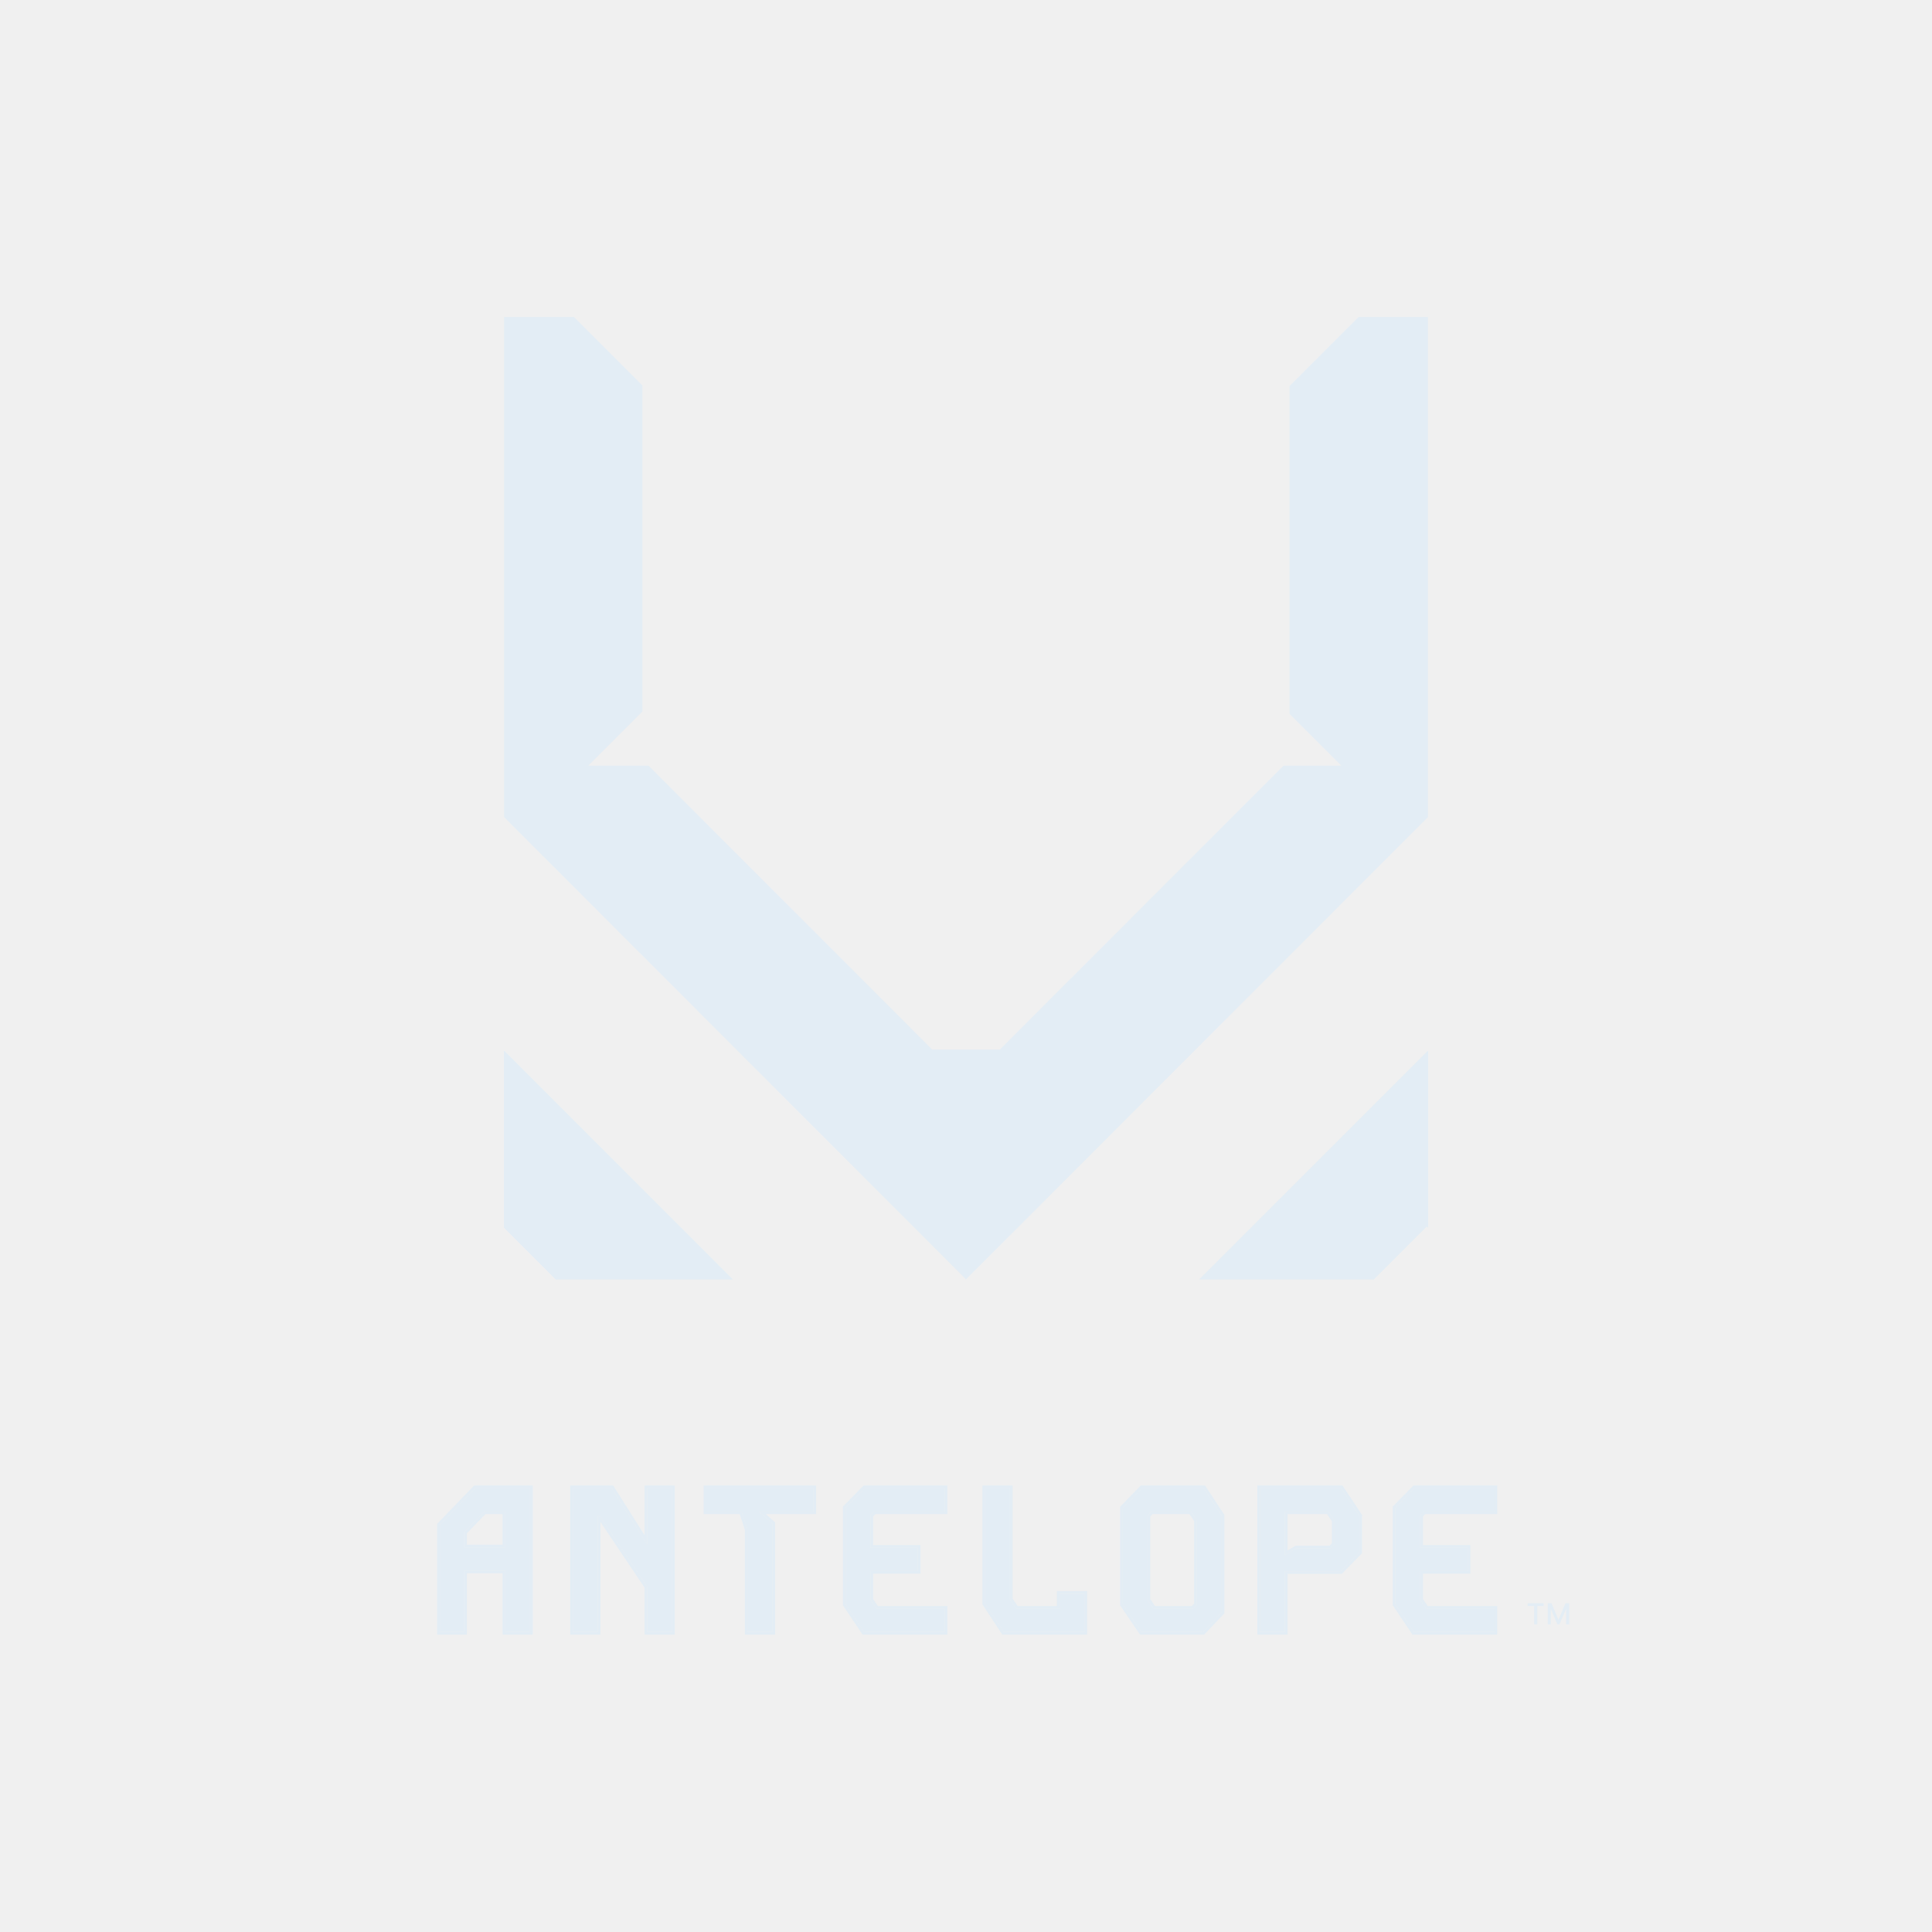
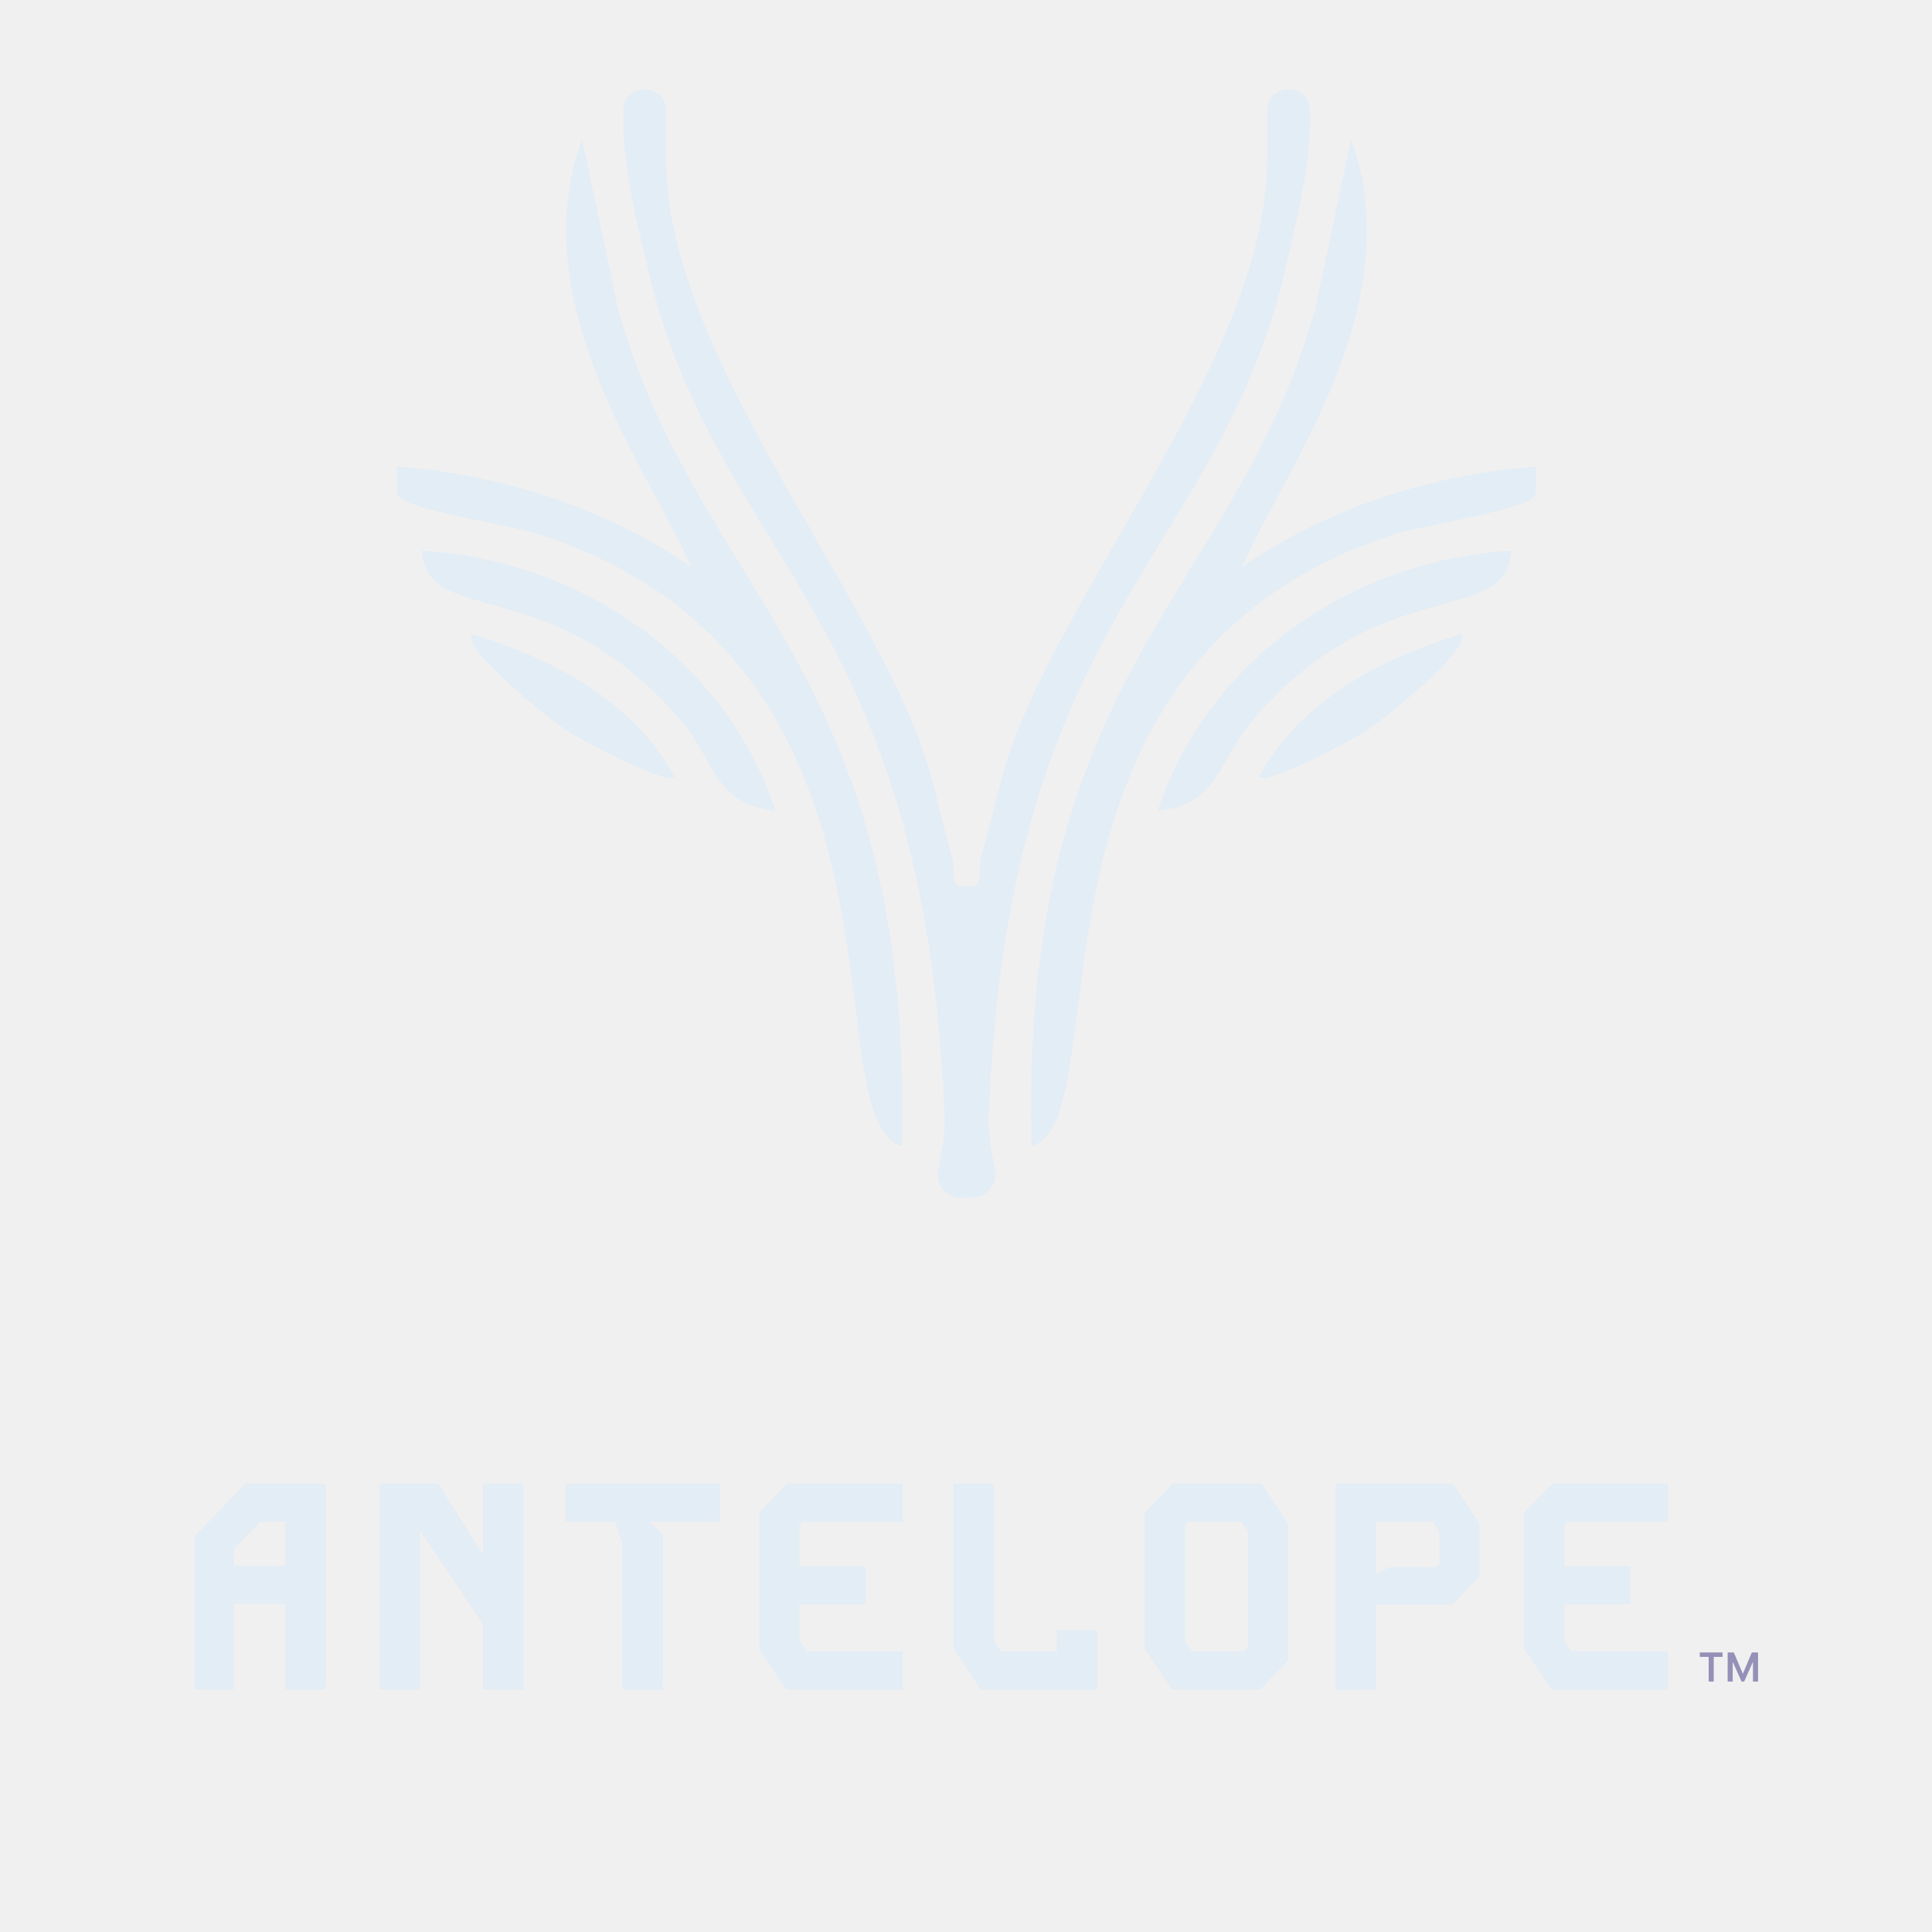
- <svg xmlns="http://www.w3.org/2000/svg" width="128" height="128" viewBox="0 0 128 128" fill="none">
-   <mask id="path-1-inside-1_373_155" fill="white">
-     <path fill-rule="evenodd" clip-rule="evenodd" d="M94.604 69.616L79.461 84.759H91.017L94.524 81.252L94.604 81.332L94.604 69.616Z" />
-   </mask>
-   <path fill-rule="evenodd" clip-rule="evenodd" d="M94.604 69.616L79.461 84.759H91.017L94.524 81.252L94.604 81.332L94.604 69.616Z" fill="#E3EDF5" />
-   <path d="M79.461 84.759L79.348 84.646L79.076 84.918H79.461V84.759ZM94.604 69.616L94.763 69.616V69.231L94.491 69.504L94.604 69.616ZM91.017 84.759V84.918H91.083L91.13 84.872L91.017 84.759ZM94.524 81.252L94.637 81.14L94.524 81.027L94.411 81.14L94.524 81.252ZM94.604 81.332L94.491 81.445L94.763 81.717V81.332H94.604ZM79.574 84.872L94.716 69.729L94.491 69.504L79.348 84.646L79.574 84.872ZM91.017 84.6H79.461V84.918H91.017V84.6ZM94.411 81.14L90.905 84.646L91.13 84.872L94.637 81.365L94.411 81.14ZM94.716 81.219L94.637 81.14L94.411 81.365L94.491 81.445L94.716 81.219ZM94.444 69.616L94.444 81.332H94.763L94.763 69.616L94.444 69.616Z" fill="#E3EDF5" mask="url(#path-1-inside-1_373_155)" />
-   <mask id="path-3-inside-2_373_155" fill="white">
-     <path fill-rule="evenodd" clip-rule="evenodd" d="M48.539 84.759L33.397 69.616V81.334L36.822 84.759H48.539Z" />
-   </mask>
-   <path fill-rule="evenodd" clip-rule="evenodd" d="M48.539 84.759L33.397 69.616V81.334L36.822 84.759H48.539Z" fill="#E3EDF5" />
-   <path d="M33.397 69.616L33.509 69.504L33.237 69.231V69.616H33.397ZM48.539 84.759V84.918H48.924L48.652 84.646L48.539 84.759ZM33.397 81.334H33.237V81.4L33.284 81.446L33.397 81.334ZM36.822 84.759L36.709 84.872L36.756 84.918H36.822V84.759ZM33.284 69.729L48.426 84.872L48.652 84.646L33.509 69.504L33.284 69.729ZM33.556 81.334V69.616H33.237V81.334H33.556ZM36.935 84.646L33.509 81.221L33.284 81.446L36.709 84.872L36.935 84.646ZM48.539 84.6H36.822V84.918H48.539V84.6Z" fill="#E3EDF5" mask="url(#path-3-inside-2_373_155)" />
-   <path d="M63.84 73.123L67.427 69.537H60.254L63.84 73.123Z" fill="#E3EDF5" />
-   <path fill-rule="evenodd" clip-rule="evenodd" d="M38.019 21H33.397V54.135L64.001 84.759L94.605 54.135V21H90.011L85.435 25.576V47.297L88.866 50.728H85.038L64.001 71.778L42.964 50.728H38.974L42.561 47.141L42.566 47.147V25.547L38.019 21Z" fill="#E3EDF5" />
-   <path d="M103.187 107.619L102.577 106.216H102.79L103.252 107.316L103.715 106.216H103.926L103.316 107.619H103.187ZM102.54 107.619V106.216H102.744V107.619H102.54ZM103.761 107.619V106.216H103.965V107.619H103.761ZM101.641 107.619V106.317H101.845V107.619H101.641ZM101.214 106.399V106.216H102.272V106.399H101.214Z" fill="#E3EDF5" />
-   <mask id="path-7-outside-3_373_155" maskUnits="userSpaceOnUse" x="28" y="98.121" width="72" height="11" fill="black">
-     <rect fill="white" x="28" y="98.121" width="72" height="11" />
-     <path d="M31.488 98.6H35.12V108.121H33.474V104.054H30.754V108.121H29.136V101.035L31.488 98.6ZM30.754 101.511V102.517H33.474V100.137H32.087L30.754 101.511ZM42.88 98.6H44.526V108.121H42.88V105.128L39.712 100.409H39.603V108.121H37.957V98.6H40.528L42.88 102.327V98.6ZM46.792 98.6H53.892V100.137H50.274L51.172 100.939V108.121H49.526V101.32L49.132 100.137H46.792V98.6ZM57.287 98.6H62.591V100.137H57.912L57.667 100.409V102.544H60.809V104.081H57.667V105.985L58.062 106.584H62.591V108.121H57.246L56.022 106.298V99.892L57.287 98.6ZM65.265 98.6H66.91V105.972L67.332 106.584H70.202V105.591H71.848V108.121H66.502L65.265 106.244V98.6ZM75.65 98.6H79.744L80.941 100.423V106.815L79.704 108.121H75.623L74.386 106.298V99.906L75.65 98.6ZM76.031 105.999L76.426 106.584H79.037L79.295 106.312V100.722L78.901 100.137H76.276L76.031 100.409V105.999ZM83.479 98.6H88.851L90.062 100.423V102.83L88.824 104.095H85.125V108.121H83.479V98.6ZM85.125 100.137V103.034L85.886 102.585H88.158L88.416 102.327V100.735L88.022 100.137H85.125ZM93.715 98.6H99.019V100.137H94.341L94.096 100.409V102.544H97.238V104.081H94.096V105.985L94.49 106.584H99.019V108.121H93.674L92.45 106.298V99.892L93.715 98.6Z" />
-   </mask>
-   <path d="M31.488 98.6H35.12V108.121H33.474V104.054H30.754V108.121H29.136V101.035L31.488 98.6ZM30.754 101.511V102.517H33.474V100.137H32.087L30.754 101.511ZM42.88 98.6H44.526V108.121H42.88V105.128L39.712 100.409H39.603V108.121H37.957V98.6H40.528L42.88 102.327V98.6ZM46.792 98.6H53.892V100.137H50.274L51.172 100.939V108.121H49.526V101.32L49.132 100.137H46.792V98.6ZM57.287 98.6H62.591V100.137H57.912L57.667 100.409V102.544H60.809V104.081H57.667V105.985L58.062 106.584H62.591V108.121H57.246L56.022 106.298V99.892L57.287 98.6ZM65.265 98.6H66.91V105.972L67.332 106.584H70.202V105.591H71.848V108.121H66.502L65.265 106.244V98.6ZM75.65 98.6H79.744L80.941 100.423V106.815L79.704 108.121H75.623L74.386 106.298V99.906L75.65 98.6ZM76.031 105.999L76.426 106.584H79.037L79.295 106.312V100.722L78.901 100.137H76.276L76.031 100.409V105.999ZM83.479 98.6H88.851L90.062 100.423V102.83L88.824 104.095H85.125V108.121H83.479V98.6ZM85.125 100.137V103.034L85.886 102.585H88.158L88.416 102.327V100.735L88.022 100.137H85.125ZM93.715 98.6H99.019V100.137H94.341L94.096 100.409V102.544H97.238V104.081H94.096V105.985L94.49 106.584H99.019V108.121H93.674L92.45 106.298V99.892L93.715 98.6Z" fill="#E3EDF5" />
-   <path d="M31.488 98.6V98.421H31.413L31.36 98.476L31.488 98.6ZM35.12 98.6H35.299V98.421H35.12V98.6ZM35.12 108.121V108.3H35.299V108.121H35.12ZM33.474 108.121H33.295V108.3H33.474V108.121ZM33.474 104.054H33.653V103.875H33.474V104.054ZM30.754 104.054V103.875H30.575V104.054H30.754ZM30.754 108.121V108.3H30.933V108.121H30.754ZM29.136 108.121H28.957V108.3H29.136V108.121ZM29.136 101.035L29.007 100.91L28.957 100.962V101.035H29.136ZM30.754 101.511L30.626 101.386L30.575 101.438V101.511H30.754ZM30.754 102.517H30.575V102.696H30.754V102.517ZM33.474 102.517V102.696H33.653V102.517H33.474ZM33.474 100.137H33.653V99.958H33.474V100.137ZM32.087 100.137V99.958H32.011L31.959 100.012L32.087 100.137ZM31.488 98.779H35.12V98.421H31.488V98.779ZM34.941 98.6V108.121H35.299V98.6H34.941ZM35.12 107.942H33.474V108.3H35.12V107.942ZM33.653 108.121V104.054H33.295V108.121H33.653ZM33.474 103.875H30.754V104.233H33.474V103.875ZM30.575 104.054V108.121H30.933V104.054H30.575ZM30.754 107.942H29.136V108.3H30.754V107.942ZM29.314 108.121V101.035H28.957V108.121H29.314ZM29.264 101.159L31.617 98.724L31.36 98.476L29.007 100.91L29.264 101.159ZM30.575 101.511V102.517H30.933V101.511H30.575ZM30.754 102.696H33.474V102.338H30.754V102.696ZM33.653 102.517V100.137H33.295V102.517H33.653ZM33.474 99.958H32.087V100.316H33.474V99.958ZM31.959 100.012L30.626 101.386L30.883 101.635L32.215 100.262L31.959 100.012ZM42.88 98.6V98.421H42.702V98.6H42.88ZM44.526 98.6H44.705V98.421H44.526V98.6ZM44.526 108.121V108.3H44.705V108.121H44.526ZM42.88 108.121H42.702V108.3H42.88V108.121ZM42.88 105.128H43.059V105.074L43.029 105.029L42.88 105.128ZM39.712 100.409L39.86 100.309L39.807 100.23H39.712V100.409ZM39.603 100.409V100.23H39.424V100.409H39.603ZM39.603 108.121V108.3H39.782V108.121H39.603ZM37.957 108.121H37.778V108.3H37.957V108.121ZM37.957 98.6V98.421H37.778V98.6H37.957ZM40.528 98.6L40.679 98.504L40.626 98.421H40.528V98.6ZM42.88 102.327L42.729 102.422L43.059 102.945V102.327H42.88ZM42.88 98.779H44.526V98.421H42.88V98.779ZM44.347 98.6V108.121H44.705V98.6H44.347ZM44.526 107.942H42.88V108.3H44.526V107.942ZM43.059 108.121V105.128H42.702V108.121H43.059ZM43.029 105.029L39.86 100.309L39.563 100.509L42.732 105.228L43.029 105.029ZM39.712 100.23H39.603V100.588H39.712V100.23ZM39.424 100.409V108.121H39.782V100.409H39.424ZM39.603 107.942H37.957V108.3H39.603V107.942ZM38.136 108.121V98.6H37.778V108.121H38.136ZM37.957 98.779H40.528V98.421H37.957V98.779ZM40.376 98.696L42.729 102.422L43.032 102.231L40.679 98.504L40.376 98.696ZM43.059 102.327V98.6H42.702V102.327H43.059ZM46.792 98.6V98.421H46.613V98.6H46.792ZM53.892 98.6H54.071V98.421H53.892V98.6ZM53.892 100.137V100.316H54.071V100.137H53.892ZM50.274 100.137V99.958H49.805L50.155 100.27L50.274 100.137ZM51.172 100.939H51.351V100.859L51.291 100.806L51.172 100.939ZM51.172 108.121V108.3H51.351V108.121H51.172ZM49.526 108.121H49.347V108.3H49.526V108.121ZM49.526 101.32H49.705V101.291L49.696 101.264L49.526 101.32ZM49.132 100.137L49.301 100.08L49.261 99.958H49.132V100.137ZM46.792 100.137H46.613V100.316H46.792V100.137ZM46.792 98.779H53.892V98.421H46.792V98.779ZM53.713 98.6V100.137H54.071V98.6H53.713ZM53.892 99.958H50.274V100.316H53.892V99.958ZM50.155 100.27L51.052 101.073L51.291 100.806L50.393 100.004L50.155 100.27ZM50.993 100.939V108.121H51.351V100.939H50.993ZM51.172 107.942H49.526V108.3H51.172V107.942ZM49.705 108.121V101.32H49.347V108.121H49.705ZM49.696 101.264L49.301 100.08L48.962 100.194L49.356 101.377L49.696 101.264ZM49.132 99.958H46.792V100.316H49.132V99.958ZM46.971 100.137V98.6H46.613V100.137H46.971ZM57.287 98.6V98.421H57.211L57.159 98.475L57.287 98.6ZM62.591 98.6H62.77V98.421H62.591V98.6ZM62.591 100.137V100.316H62.77V100.137H62.591ZM57.912 100.137V99.958H57.833L57.779 100.017L57.912 100.137ZM57.667 100.409L57.534 100.289L57.488 100.34V100.409H57.667ZM57.667 102.544H57.488V102.723H57.667V102.544ZM60.809 102.544H60.988V102.365H60.809V102.544ZM60.809 104.081V104.26H60.988V104.081H60.809ZM57.667 104.081V103.902H57.488V104.081H57.667ZM57.667 105.985H57.488V106.039L57.518 106.084L57.667 105.985ZM58.062 106.584L57.912 106.682L57.965 106.763H58.062V106.584ZM62.591 106.584H62.77V106.405H62.591V106.584ZM62.591 108.121V108.3H62.77V108.121H62.591ZM57.246 108.121L57.097 108.22L57.15 108.3H57.246V108.121ZM56.022 106.298H55.843V106.353L55.873 106.398L56.022 106.298ZM56.022 99.892L55.894 99.767L55.843 99.819V99.892H56.022ZM57.287 98.779H62.591V98.421H57.287V98.779ZM62.412 98.6V100.137H62.77V98.6H62.412ZM62.591 99.958H57.912V100.316H62.591V99.958ZM57.779 100.017L57.534 100.289L57.8 100.529L58.045 100.257L57.779 100.017ZM57.488 100.409V102.544H57.846V100.409H57.488ZM57.667 102.723H60.809V102.365H57.667V102.723ZM60.63 102.544V104.081H60.988V102.544H60.63ZM60.809 103.902H57.667V104.26H60.809V103.902ZM57.488 104.081V105.985H57.846V104.081H57.488ZM57.518 106.084L57.912 106.682L58.211 106.485L57.817 105.887L57.518 106.084ZM58.062 106.763H62.591V106.405H58.062V106.763ZM62.412 106.584V108.121H62.77V106.584H62.412ZM62.591 107.942H57.246V108.3H62.591V107.942ZM57.394 108.021L56.17 106.198L55.873 106.398L57.097 108.22L57.394 108.021ZM56.201 106.298V99.892H55.843V106.298H56.201ZM56.15 100.017L57.414 98.725L57.159 98.475L55.894 99.767L56.15 100.017ZM65.265 98.6V98.421H65.086V98.6H65.265ZM66.91 98.6H67.09V98.421H66.91V98.6ZM66.91 105.972H66.732V106.027L66.763 106.073L66.91 105.972ZM67.332 106.584L67.185 106.685L67.238 106.763H67.332V106.584ZM70.202 106.584V106.763H70.381V106.584H70.202ZM70.202 105.591V105.412H70.023V105.591H70.202ZM71.848 105.591H72.026V105.412H71.848V105.591ZM71.848 108.121V108.3H72.026V108.121H71.848ZM66.502 108.121L66.353 108.219L66.406 108.3H66.502V108.121ZM65.265 106.244H65.086V106.297L65.115 106.342L65.265 106.244ZM65.265 98.779H66.91V98.421H65.265V98.779ZM66.732 98.6V105.972H67.09V98.6H66.732ZM66.763 106.073L67.185 106.685L67.48 106.482L67.058 105.87L66.763 106.073ZM67.332 106.763H70.202V106.405H67.332V106.763ZM70.381 106.584V105.591H70.023V106.584H70.381ZM70.202 105.77H71.848V105.412H70.202V105.77ZM71.669 105.591V108.121H72.026V105.591H71.669ZM71.848 107.942H66.502V108.3H71.848V107.942ZM66.652 108.022L65.414 106.145L65.115 106.342L66.353 108.219L66.652 108.022ZM65.444 106.244V98.6H65.086V106.244H65.444ZM75.65 98.6V98.421H75.575L75.522 98.476L75.65 98.6ZM79.744 98.6L79.894 98.502L79.841 98.421H79.744V98.6ZM80.941 100.423H81.12V100.369L81.091 100.324L80.941 100.423ZM80.941 106.815L81.071 106.938L81.12 106.886V106.815H80.941ZM79.704 108.121V108.3H79.78L79.833 108.244L79.704 108.121ZM75.623 108.121L75.475 108.221L75.528 108.3H75.623V108.121ZM74.386 106.298H74.207V106.353L74.238 106.399L74.386 106.298ZM74.386 99.906L74.257 99.781L74.207 99.833V99.906H74.386ZM76.031 105.999H75.852V106.054L75.883 106.099L76.031 105.999ZM76.426 106.584L76.277 106.684L76.331 106.763H76.426V106.584ZM79.037 106.584V106.763H79.114L79.167 106.707L79.037 106.584ZM79.295 106.312L79.425 106.435L79.474 106.383V106.312H79.295ZM79.295 100.722H79.474V100.667L79.444 100.622L79.295 100.722ZM78.901 100.137L79.049 100.037L78.996 99.958H78.901V100.137ZM76.276 100.137V99.958H76.196L76.143 100.017L76.276 100.137ZM76.031 100.409L75.898 100.289L75.852 100.34V100.409H76.031ZM75.65 98.779H79.744V98.421H75.65V98.779ZM79.595 98.698L80.791 100.521L81.091 100.324L79.894 98.502L79.595 98.698ZM80.762 100.423V106.815H81.12V100.423H80.762ZM80.811 106.692L79.574 107.997L79.833 108.244L81.071 106.938L80.811 106.692ZM79.704 107.942H75.623V108.3H79.704V107.942ZM75.771 108.02L74.534 106.198L74.238 106.399L75.475 108.221L75.771 108.02ZM74.565 106.298V99.906H74.207V106.298H74.565ZM74.514 100.03L75.779 98.725L75.522 98.476L74.257 99.781L74.514 100.03ZM75.883 106.099L76.277 106.684L76.574 106.484L76.18 105.899L75.883 106.099ZM76.426 106.763H79.037V106.405H76.426V106.763ZM79.167 106.707L79.425 106.435L79.166 106.188L78.907 106.46L79.167 106.707ZM79.474 106.312V100.722H79.117V106.312H79.474ZM79.444 100.622L79.049 100.037L78.753 100.237L79.147 100.822L79.444 100.622ZM78.901 99.958H76.276V100.316H78.901V99.958ZM76.143 100.017L75.898 100.289L76.164 100.529L76.409 100.257L76.143 100.017ZM75.852 100.409V105.999H76.21V100.409H75.852ZM83.479 98.6V98.421H83.3V98.6H83.479ZM88.851 98.6L89.001 98.501L88.947 98.421H88.851V98.6ZM90.062 100.423H90.241V100.369L90.211 100.324L90.062 100.423ZM90.062 102.83L90.19 102.955L90.241 102.903V102.83H90.062ZM88.824 104.095V104.274H88.9L88.952 104.22L88.824 104.095ZM85.125 104.095V103.916H84.946V104.095H85.125ZM85.125 108.121V108.3H85.304V108.121H85.125ZM83.479 108.121H83.3V108.3H83.479V108.121ZM85.125 100.137V99.958H84.946V100.137H85.125ZM85.125 103.034H84.946V103.347L85.216 103.188L85.125 103.034ZM85.886 102.585V102.406H85.838L85.796 102.431L85.886 102.585ZM88.158 102.585V102.764H88.232L88.284 102.712L88.158 102.585ZM88.416 102.327L88.543 102.453L88.595 102.401V102.327H88.416ZM88.416 100.735H88.595V100.682L88.566 100.637L88.416 100.735ZM88.022 100.137L88.171 100.038L88.118 99.958H88.022V100.137ZM83.479 98.779H88.851V98.421H83.479V98.779ZM88.702 98.699L89.913 100.522L90.211 100.324L89.001 98.501L88.702 98.699ZM89.883 100.423V102.83H90.241V100.423H89.883ZM89.934 102.705L88.696 103.97L88.952 104.22L90.19 102.955L89.934 102.705ZM88.824 103.916H85.125V104.274H88.824V103.916ZM84.946 104.095V108.121H85.304V104.095H84.946ZM85.125 107.942H83.479V108.3H85.125V107.942ZM83.658 108.121V98.6H83.3V108.121H83.658ZM84.946 100.137V103.034H85.304V100.137H84.946ZM85.216 103.188L85.977 102.739L85.796 102.431L85.034 102.88L85.216 103.188ZM85.886 102.764H88.158V102.406H85.886V102.764ZM88.284 102.712L88.543 102.453L88.29 102.2L88.031 102.459L88.284 102.712ZM88.595 102.327V100.735H88.237V102.327H88.595ZM88.566 100.637L88.171 100.038L87.872 100.235L88.267 100.834L88.566 100.637ZM88.022 99.958H85.125V100.316H88.022V99.958ZM93.715 98.6V98.421H93.64L93.587 98.475L93.715 98.6ZM99.019 98.6H99.198V98.421H99.019V98.6ZM99.019 100.137V100.316H99.198V100.137H99.019ZM94.341 100.137V99.958H94.261L94.208 100.017L94.341 100.137ZM94.096 100.409L93.963 100.289L93.917 100.34V100.409H94.096ZM94.096 102.544H93.917V102.723H94.096V102.544ZM97.238 102.544H97.417V102.365H97.238V102.544ZM97.238 104.081V104.26H97.417V104.081H97.238ZM94.096 104.081V103.902H93.917V104.081H94.096ZM94.096 105.985H93.917V106.039L93.947 106.084L94.096 105.985ZM94.49 106.584L94.341 106.682L94.394 106.763H94.49V106.584ZM99.019 106.584H99.198V106.405H99.019V106.584ZM99.019 108.121V108.3H99.198V108.121H99.019ZM93.674 108.121L93.526 108.22L93.579 108.3H93.674V108.121ZM92.45 106.298H92.271V106.353L92.302 106.398L92.45 106.298ZM92.45 99.892L92.322 99.767L92.271 99.819V99.892H92.45ZM93.715 98.779H99.019V98.421H93.715V98.779ZM98.84 98.6V100.137H99.198V98.6H98.84ZM99.019 99.958H94.341V100.316H99.019V99.958ZM94.208 100.017L93.963 100.289L94.229 100.529L94.474 100.257L94.208 100.017ZM93.917 100.409V102.544H94.275V100.409H93.917ZM94.096 102.723H97.238V102.365H94.096V102.723ZM97.059 102.544V104.081H97.417V102.544H97.059ZM97.238 103.902H94.096V104.26H97.238V103.902ZM93.917 104.081V105.985H94.275V104.081H93.917ZM93.947 106.084L94.341 106.682L94.64 106.485L94.245 105.887L93.947 106.084ZM94.49 106.763H99.019V106.405H94.49V106.763ZM98.84 106.584V108.121H99.198V106.584H98.84ZM99.019 107.942H93.674V108.3H99.019V107.942ZM93.823 108.021L92.599 106.198L92.302 106.398L93.526 108.22L93.823 108.021ZM92.629 106.298V99.892H92.271V106.298H92.629ZM92.578 100.017L93.843 98.725L93.587 98.475L92.322 99.767L92.578 100.017Z" fill="#E3EDF5" mask="url(#path-7-outside-3_373_155)" />
+ <svg xmlns="http://www.w3.org/2000/svg" width="1207" height="1207" viewBox="0 0 1207 1207" fill="none">
+   <g clip-path="url(#clip0_419_442)">
+     <path d="M1087.99 1050.53L1079.93 1032.34H1083.19L1088.83 1045.69L1094.46 1032.34H1097.72L1089.67 1050.53H1087.99ZM1079.34 1050.53V1032.34H1082.5V1050.53H1079.34ZM1095.15 1050.53V1032.34H1098.32V1050.53H1095.15ZM1067.47 1050.53V1033.92H1070.64V1050.53H1067.47ZM1061.94 1035.11V1032.34H1076.17V1035.11H1061.94Z" fill="#9490B7" />
+     <mask id="path-2-outside-1_419_442" maskUnits="userSpaceOnUse" x="121" y="926.551" width="921" height="129" fill="black">
+       <rect fill="white" x="121" y="926.551" width="921" height="129" />
+       <path d="M154.132 928.639H201.777V1053.55H180.185V1000.2H144.496V1053.55H123.261V960.581L154.132 928.639ZM144.496 966.826V980.031H180.185V948.803H161.984L144.496 966.826ZM303.6 928.639H325.191V1053.55H303.6V1014.29L262.022 952.372H260.594V1053.55H239.002V928.639H272.729L303.6 977.533V928.639ZM354.922 928.639H448.07V948.803H400.604L412.381 959.332V1053.55H390.79V964.328L385.615 948.803H354.922V928.639ZM492.612 928.639H562.206V948.803H500.821L497.609 952.372V980.388H538.829V1000.55H497.609V1025.53L502.783 1033.39H562.206V1053.55H492.077L476.017 1029.64V945.591L492.612 928.639ZM597.29 928.639H618.882V1025.36L624.413 1033.39H662.065V1020.36H683.657V1053.55H613.528L597.29 1028.93V928.639ZM733.552 928.639H787.264L802.967 952.551V1036.42L786.729 1053.55H733.195L716.957 1029.64V945.77L733.552 928.639ZM738.549 1025.71L743.724 1033.39H777.985L781.375 1029.82V956.477L776.201 948.803H741.761L738.549 952.372V1025.71ZM836.267 928.639H906.753L922.634 952.551V984.136L906.396 1000.73H857.859V1053.55H836.267V928.639ZM857.859 948.803V986.812L867.852 980.924H897.652L901.043 977.533V956.655L895.868 948.803H857.859ZM970.567 928.639H1040.16V948.803H978.775L975.563 952.372V980.388H1016.78V1000.55H975.563V1025.53L980.738 1033.39H1040.16V1053.55H970.031L953.971 1029.64V945.591L970.567 928.639Z" />
+     </mask>
+     <path d="M154.132 928.639H201.777V1053.55H180.185V1000.2H144.496V1053.55H123.261V960.581L154.132 928.639ZM144.496 966.826V980.031H180.185V948.803H161.984L144.496 966.826ZM303.6 928.639H325.191V1053.55H303.6V1014.29L262.022 952.372H260.594V1053.55H239.002V928.639H272.729L303.6 977.533V928.639ZM354.922 928.639H448.07V948.803H400.604L412.381 959.332V1053.55H390.79V964.328L385.615 948.803H354.922V928.639ZM492.612 928.639H562.206V948.803H500.821L497.609 952.372V980.388H538.829V1000.55H497.609V1025.53L502.783 1033.39H562.206V1053.55H492.077L476.017 1029.64V945.591L492.612 928.639ZM597.29 928.639H618.882V1025.36L624.413 1033.39H662.065V1020.36H683.657V1053.55H613.528L597.29 1028.93V928.639ZM733.552 928.639H787.264L802.967 952.551V1036.42L786.729 1053.55H733.195L716.957 1029.64V945.77L733.552 928.639ZM738.549 1025.71L743.724 1033.39H777.985L781.375 1029.82V956.477L776.201 948.803H741.761L738.549 952.372V1025.71ZM836.267 928.639H906.753L922.634 952.551V984.136L906.396 1000.73H857.859V1053.55H836.267V928.639ZM857.859 948.803V986.812L867.852 980.924H897.652L901.043 977.533V956.655L895.868 948.803H857.859ZM970.567 928.639H1040.16V948.803H978.775L975.563 952.372V980.388H1016.78V1000.55H975.563V1025.53L980.738 1033.39H1040.16V1053.55H970.031L953.971 1029.64V945.591L970.567 928.639Z" fill="#E3EDF5" />
+     <path d="M154.132 928.639V926.855H153.375L152.849 927.399L154.132 928.639ZM201.777 928.639H203.561V926.855H201.777V928.639ZM201.777 1053.55V1055.34H203.561V1053.55H201.777ZM180.185 1053.55H178.401V1055.34H180.185V1053.55ZM180.185 1000.2H181.97V998.411H180.185V1000.2ZM144.496 1000.2V998.411H142.712V1000.2H144.496ZM144.496 1053.55V1055.34H146.281V1053.55H144.496ZM123.261 1053.55H121.477V1055.34H123.261V1053.55ZM123.261 960.581L121.978 959.341L121.477 959.859V960.581H123.261ZM144.496 966.826L143.215 965.584L142.712 966.103V966.826H144.496ZM144.496 980.031H142.712V981.816H144.496V980.031ZM180.185 980.031V981.816H181.97V980.031H180.185ZM180.185 948.803H181.97V947.019H180.185V948.803ZM161.984 948.803V947.019H161.229L160.703 947.561L161.984 948.803ZM154.132 930.424H201.777V926.855H154.132V930.424ZM199.993 928.639V1053.55H203.561V928.639H199.993ZM201.777 1051.77H180.185V1055.34H201.777V1051.77ZM181.97 1053.55V1000.2H178.401V1053.55H181.97ZM180.185 998.411H144.496V1001.98H180.185V998.411ZM142.712 1000.2V1053.55H146.281V1000.2H142.712ZM144.496 1051.77H123.261V1055.34H144.496V1051.77ZM125.046 1053.55V960.581H121.477V1053.55H125.046ZM124.544 961.821L155.415 929.879L152.849 927.399L121.978 959.341L124.544 961.821ZM142.712 966.826V980.031H146.281V966.826H142.712ZM144.496 981.816H180.185V978.247H144.496V981.816ZM181.97 980.031V948.803H178.401V980.031H181.97ZM180.185 947.019H161.984V950.588H180.185V947.019ZM160.703 947.561L143.215 965.584L145.777 968.069L163.264 950.046L160.703 947.561ZM303.6 928.639V926.855H301.815V928.639H303.6ZM325.191 928.639H326.976V926.855H325.191V928.639ZM325.191 1053.55V1055.34H326.976V1053.55H325.191ZM303.6 1053.55H301.815V1055.34H303.6V1053.55ZM303.6 1014.29H305.384V1013.75L305.081 1013.3L303.6 1014.29ZM262.022 952.372L263.503 951.378L262.973 950.588H262.022V952.372ZM260.594 952.372V950.588H258.81V952.372H260.594ZM260.594 1053.55V1055.34H262.379V1053.55H260.594ZM239.002 1053.55H237.218V1055.34H239.002V1053.55ZM239.002 928.639V926.855H237.218V928.639H239.002ZM272.729 928.639L274.237 927.686L273.712 926.855H272.729V928.639ZM303.6 977.533L302.091 978.486L305.384 983.702V977.533H303.6ZM303.6 930.424H325.191V926.855H303.6V930.424ZM323.407 928.639V1053.55H326.976V928.639H323.407ZM325.191 1051.77H303.6V1055.34H325.191V1051.77ZM305.384 1053.55V1014.29H301.815V1053.55H305.384ZM305.081 1013.3L263.503 951.378L260.54 953.367L302.118 1015.29L305.081 1013.3ZM262.022 950.588H260.594V954.157H262.022V950.588ZM258.81 952.372V1053.55H262.379V952.372H258.81ZM260.594 1051.77H239.002V1055.34H260.594V1051.77ZM240.787 1053.55V928.639H237.218V1053.55H240.787ZM239.002 930.424H272.729V926.855H239.002V930.424ZM271.22 929.592L302.091 978.486L305.108 976.58L274.237 927.686L271.22 929.592ZM305.384 977.533V928.639H301.815V977.533H305.384ZM354.922 928.639V926.855H353.138V928.639H354.922ZM448.07 928.639H449.855V926.855H448.07V928.639ZM448.07 948.803V950.588H449.855V948.803H448.07ZM400.604 948.803V947.019H395.93L399.415 950.134L400.604 948.803ZM412.381 959.332H414.166V958.533L413.571 958.001L412.381 959.332ZM412.381 1053.55V1055.34H414.166V1053.55H412.381ZM390.79 1053.55H389.005V1055.34H390.79V1053.55ZM390.79 964.328H392.574V964.039L392.482 963.764L390.79 964.328ZM385.615 948.803L387.308 948.239L386.901 947.019H385.615V948.803ZM354.922 948.803H353.138V950.588H354.922V948.803ZM354.922 930.424H448.07V926.855H354.922V930.424ZM446.286 928.639V948.803H449.855V928.639H446.286ZM448.07 947.019H400.604V950.588H448.07V947.019ZM399.415 950.134L411.192 960.662L413.571 958.001L401.793 947.473L399.415 950.134ZM410.597 959.332V1053.55H414.166V959.332H410.597ZM412.381 1051.77H390.79V1055.34H412.381V1051.77ZM392.574 1053.55V964.328H389.005V1053.55H392.574ZM392.482 963.764L387.308 948.239L383.922 949.368L389.097 964.892L392.482 963.764ZM385.615 947.019H354.922V950.588H385.615V947.019ZM356.707 948.803V928.639H353.138V948.803H356.707ZM492.612 928.639V926.855H491.862L491.337 927.391L492.612 928.639ZM562.206 928.639H563.99V926.855H562.206V928.639ZM562.206 948.803V950.588H563.99V948.803H562.206ZM500.821 948.803V947.019H500.026L499.494 947.61L500.821 948.803ZM497.609 952.372L496.282 951.179L495.824 951.688V952.372H497.609ZM497.609 980.388H495.824V982.173H497.609V980.388ZM538.829 980.388H540.614V978.604H538.829V980.388ZM538.829 1000.55V1002.34H540.614V1000.55H538.829ZM497.609 1000.55V998.768H495.824V1000.55H497.609ZM497.609 1025.53H495.824V1026.07L496.119 1026.52L497.609 1025.53ZM502.783 1033.39L501.294 1034.37L501.822 1035.17H502.783V1033.39ZM562.206 1033.39H563.99V1031.6H562.206V1033.39ZM562.206 1053.55V1055.34H563.99V1053.55H562.206ZM492.077 1053.55L490.595 1054.55L491.126 1055.34H492.077V1053.55ZM476.017 1029.64H474.232V1030.18L474.535 1030.63L476.017 1029.64ZM476.017 945.591L474.742 944.343L474.232 944.863V945.591H476.017ZM492.612 930.424H562.206V926.855H492.612V930.424ZM560.421 928.639V948.803H563.99V928.639H560.421ZM562.206 947.019H500.821V950.588H562.206V947.019ZM499.494 947.61L496.282 951.179L498.935 953.566L502.147 949.997L499.494 947.61ZM495.824 952.372V980.388H499.393V952.372H495.824ZM497.609 982.173H538.829V978.604H497.609V982.173ZM537.045 980.388V1000.55H540.614V980.388H537.045ZM538.829 998.768H497.609V1002.34H538.829V998.768ZM495.824 1000.55V1025.53H499.393V1000.55H495.824ZM496.119 1026.52L501.294 1034.37L504.273 1032.4L499.099 1024.55L496.119 1026.52ZM502.783 1035.17H562.206V1031.6H502.783V1035.17ZM560.421 1033.39V1053.55H563.99V1033.39H560.421ZM562.206 1051.77H492.077V1055.34H562.206V1051.77ZM493.558 1052.56L477.498 1028.64L474.535 1030.63L490.595 1054.55L493.558 1052.56ZM477.801 1029.64V945.591H474.232V1029.64H477.801ZM477.292 946.84L493.887 929.887L491.337 927.391L474.742 944.343L477.292 946.84ZM597.29 928.639V926.855H595.505V928.639H597.29ZM618.882 928.639H620.666V926.855H618.882V928.639ZM618.882 1025.36H617.097V1025.91L617.412 1026.37L618.882 1025.36ZM624.413 1033.39L622.944 1034.4L623.476 1035.17H624.413V1033.39ZM662.065 1033.39V1035.17H663.85V1033.39H662.065ZM662.065 1020.36V1018.58H660.281V1020.36H662.065ZM683.657 1020.36H685.442V1018.58H683.657V1020.36ZM683.657 1053.55V1055.34H685.442V1053.55H683.657ZM613.528 1053.55L612.039 1054.53L612.567 1055.34H613.528V1053.55ZM597.29 1028.93H595.505V1029.46L595.8 1029.91L597.29 1028.93ZM597.29 930.424H618.882V926.855H597.29V930.424ZM617.097 928.639V1025.36H620.666V928.639H617.097ZM617.412 1026.37L622.944 1034.4L625.883 1032.37L620.351 1024.34L617.412 1026.37ZM624.413 1035.17H662.065V1031.6H624.413V1035.17ZM663.85 1033.39V1020.36H660.281V1033.39H663.85ZM662.065 1022.14H683.657V1018.58H662.065V1022.14ZM681.873 1020.36V1053.55H685.442V1020.36H681.873ZM683.657 1051.77H613.528V1055.34H683.657V1051.77ZM615.018 1052.57L598.779 1027.94L595.8 1029.91L612.039 1054.53L615.018 1052.57ZM599.074 1028.93V928.639H595.505V1028.93H599.074ZM733.552 928.639V926.855H732.796L732.27 927.397L733.552 928.639ZM787.264 928.639L788.756 927.66L788.227 926.855H787.264V928.639ZM802.967 952.551H804.752V952.017L804.459 951.571L802.967 952.551ZM802.967 1036.42L804.262 1037.65L804.752 1037.13V1036.42H802.967ZM786.729 1053.55V1055.34H787.496L788.024 1054.78L786.729 1053.55ZM733.195 1053.55L731.719 1054.55L732.25 1055.34H733.195V1053.55ZM716.957 1029.64H715.172V1030.19L715.481 1030.64L716.957 1029.64ZM716.957 945.77L715.675 944.528L715.172 945.047V945.77H716.957ZM738.549 1025.71H736.764V1026.26L737.069 1026.71L738.549 1025.71ZM743.724 1033.39L742.244 1034.38L742.775 1035.17H743.724V1033.39ZM777.985 1033.39V1035.17H778.751L779.279 1034.62L777.985 1033.39ZM781.375 1029.82L782.669 1031.05L783.16 1030.53V1029.82H781.375ZM781.375 956.477H783.16V955.931L782.855 955.479L781.375 956.477ZM776.201 948.803L777.68 947.806L777.149 947.019H776.201V948.803ZM741.761 948.803V947.019H740.966L740.434 947.61L741.761 948.803ZM738.549 952.372L737.222 951.179L736.764 951.688V952.372H738.549ZM733.552 930.424H787.264V926.855H733.552V930.424ZM785.773 929.619L801.476 953.53L804.459 951.571L788.756 927.66L785.773 929.619ZM801.183 952.551V1036.42H804.752V952.551H801.183ZM801.672 1035.19L785.434 1052.32L788.024 1054.78L804.262 1037.65L801.672 1035.19ZM786.729 1051.77H733.195V1055.34H786.729V1051.77ZM734.671 1052.55L718.433 1028.64L715.481 1030.64L731.719 1054.55L734.671 1052.55ZM718.741 1029.64V945.77H715.172V1029.64H718.741ZM718.238 947.011L734.834 929.881L732.27 927.397L715.675 944.528L718.238 947.011ZM737.069 1026.71L742.244 1034.38L745.203 1032.39L740.028 1024.72L737.069 1026.71ZM743.724 1035.17H777.985V1031.6H743.724V1035.17ZM779.279 1034.62L782.669 1031.05L780.082 1028.59L776.691 1032.16L779.279 1034.62ZM783.16 1029.82V956.477H779.591V1029.82H783.16ZM782.855 955.479L777.68 947.806L774.721 949.801L779.896 957.474L782.855 955.479ZM776.201 947.019H741.761V950.588H776.201V947.019ZM740.434 947.61L737.222 951.179L739.875 953.566L743.087 949.997L740.434 947.61ZM736.764 952.372V1025.71H740.333V952.372H736.764ZM836.267 928.639V926.855H834.482V928.639H836.267ZM906.753 928.639L908.239 927.652L907.71 926.855H906.753V928.639ZM922.634 952.551H924.419V952.012L924.121 951.563L922.634 952.551ZM922.634 984.136L923.91 985.384L924.419 984.863V984.136H922.634ZM906.396 1000.73V1002.52H907.146L907.671 1001.98L906.396 1000.73ZM857.859 1000.73V998.947H856.074V1000.73H857.859ZM857.859 1053.55V1055.34H859.643V1053.55H857.859ZM836.267 1053.55H834.482V1055.34H836.267V1053.55ZM857.859 948.803V947.019H856.074V948.803H857.859ZM857.859 986.812H856.074V989.935L858.765 988.35L857.859 986.812ZM867.852 980.924V979.139H867.365L866.946 979.386L867.852 980.924ZM897.652 980.924V982.708H898.391L898.914 982.185L897.652 980.924ZM901.043 977.533L902.304 978.795L902.827 978.272V977.533H901.043ZM901.043 956.655H902.827V956.12L902.533 955.673L901.043 956.655ZM895.868 948.803L897.358 947.821L896.829 947.019H895.868V948.803ZM836.267 930.424H906.753V926.855H836.267V930.424ZM905.266 929.626L921.148 953.538L924.121 951.563L908.239 927.652L905.266 929.626ZM920.85 952.551V984.136H924.419V952.551H920.85ZM921.359 982.888L905.12 999.483L907.671 1001.98L923.91 985.384L921.359 982.888ZM906.396 998.947H857.859V1002.52H906.396V998.947ZM856.074 1000.73V1053.55H859.643V1000.73H856.074ZM857.859 1051.77H836.267V1055.34H857.859V1051.77ZM838.051 1053.55V928.639H834.482V1053.55H838.051ZM856.074 948.803V986.812H859.643V948.803H856.074ZM858.765 988.35L868.758 982.461L866.946 979.386L856.953 985.275L858.765 988.35ZM867.852 982.708H897.652V979.139H867.852V982.708ZM898.914 982.185L902.304 978.795L899.781 976.271L896.39 979.662L898.914 982.185ZM902.827 977.533V956.655H899.258V977.533H902.827ZM902.533 955.673L897.358 947.821L894.378 949.785L899.553 957.637L902.533 955.673ZM895.868 947.019H857.859V950.588H895.868V947.019ZM970.567 928.639V926.855H969.816L969.291 927.391L970.567 928.639ZM1040.16 928.639H1041.94V926.855H1040.16V928.639ZM1040.16 948.803V950.588H1041.94V948.803H1040.16ZM978.775 948.803V947.019H977.98L977.449 947.61L978.775 948.803ZM975.563 952.372L974.237 951.179L973.779 951.688V952.372H975.563ZM975.563 980.388H973.779V982.173H975.563V980.388ZM1016.78 980.388H1018.57V978.604H1016.78V980.388ZM1016.78 1000.55V1002.34H1018.57V1000.55H1016.78ZM975.563 1000.55V998.768H973.779V1000.55H975.563ZM975.563 1025.53H973.779V1026.07L974.073 1026.52L975.563 1025.53ZM980.738 1033.39L979.248 1034.37L979.777 1035.17H980.738V1033.39ZM1040.16 1033.39H1041.94V1031.6H1040.16V1033.39ZM1040.16 1053.55V1055.34H1041.94V1053.55H1040.16ZM970.031 1053.55L968.55 1054.55L969.08 1055.34H970.031V1053.55ZM953.971 1029.64H952.187V1030.18L952.49 1030.63L953.971 1029.64ZM953.971 945.591L952.696 944.343L952.187 944.863V945.591H953.971ZM970.567 930.424H1040.16V926.855H970.567V930.424ZM1038.38 928.639V948.803H1041.94V928.639H1038.38ZM1040.16 947.019H978.775V950.588H1040.16V947.019ZM977.449 947.61L974.237 951.179L976.889 953.566L980.101 949.997L977.449 947.61ZM973.779 952.372V980.388H977.347V952.372H973.779ZM975.563 982.173H1016.78V978.604H975.563V982.173ZM1015 980.388V1000.55H1018.57V980.388H1015ZM1016.78 998.768H975.563V1002.34H1016.78V998.768ZM973.779 1000.55V1025.53H977.347V1000.55H973.779ZM974.073 1026.52L979.248 1034.37L982.228 1032.4L977.053 1024.55L974.073 1026.52ZM980.738 1035.17H1040.16V1031.6H980.738V1035.17ZM1038.38 1033.39V1053.55H1041.94V1033.39H1038.38ZM1040.16 1051.77H970.031V1055.34H1040.16V1051.77ZM971.513 1052.56L955.452 1028.64L952.49 1030.63L968.55 1054.55L971.513 1052.56ZM955.756 1029.64V945.591H952.187V1029.64H955.756ZM955.246 946.84L971.842 929.887L969.291 927.391L952.696 944.343L955.246 946.84Z" fill="#E3EDF5" mask="url(#path-2-outside-1_419_442)" />
+     <g clip-path="url(#clip1_419_442)">
+       <path d="M607.074 748.286C607.074 748.286 607.389 748.286 607.494 748.286C616.487 748.181 623.166 739.737 621.588 730.926C619.59 720.017 617.223 709.632 617.644 697.831C630.002 379.366 761.369 351.359 803.808 164.591C808.488 143.874 819.742 101.391 818.322 68.401C817.586 51.199 791.607 52.038 791.607 69.241V99.975C791.607 215.781 674.86 353.614 633.736 461.762C624.481 486.098 620.221 510.854 612.964 535.504C610.913 542.48 615.067 554.805 605.496 553.966H602.288C592.717 554.805 596.872 542.48 594.821 535.504C587.563 510.854 583.304 486.046 574.048 461.762C532.924 353.614 416.177 215.781 416.177 99.975V69.241C416.177 52.038 390.199 51.199 389.462 68.401C388.042 101.391 399.244 143.874 403.977 164.591C446.363 351.359 577.729 379.366 590.14 697.831C590.614 709.842 588.142 720.279 586.144 731.398C584.566 740.052 591.139 748.077 599.922 748.286H600.132H607.126H607.074Z" fill="#E3EDF5" />
+       <path d="M363.641 86.915C325.83 191.392 407.447 296.708 431.901 354.348C377.892 316.9 313.419 296.55 247.894 291.463L248.472 309.19C251.575 318.211 318.152 327.914 334.822 333.211C584.986 412.513 505.683 698.25 563.372 716.24C570.892 418.387 435.582 371.341 386.096 192.913L363.641 86.915Z" fill="#E3EDF5" />
+       <path d="M263.67 343.912C266.563 393.265 345.919 355.398 426.537 451.535C446.573 475.451 446.521 502.829 484.437 506.501C453.305 411.57 362.432 350.048 263.618 343.964L263.67 343.912Z" fill="#E3EDF5" />
+       <path d="M295.276 396.308C287.178 404.752 345.236 450.749 353.545 456.151C362.905 462.235 415.021 490.347 421.436 485.417C395.458 437.532 345.709 411.675 295.276 396.308Z" fill="#E3EDF5" />
+       <path d="M844.142 86.915C881.954 191.392 800.336 296.708 775.883 354.348C829.891 316.9 894.365 296.55 959.89 291.463L959.311 309.19C956.209 318.211 889.632 327.914 872.961 333.211C622.797 412.513 702.101 698.25 644.411 716.24C636.891 418.387 772.201 371.341 821.687 192.913L844.142 86.915Z" fill="#E3EDF5" />
+       <path d="M944.113 343.912C941.221 393.265 861.865 355.398 781.247 451.535C761.21 475.451 761.263 502.829 723.347 506.501C754.479 411.57 845.352 350.048 944.166 343.964L944.113 343.912Z" fill="#E3EDF5" />
+       <path d="M912.561 396.308C920.66 404.752 862.602 450.749 854.293 456.151C844.932 462.235 792.817 490.347 786.401 485.417C812.38 437.532 862.129 411.675 912.561 396.308Z" fill="#E3EDF5" />
+     </g>
+   </g>
+   <defs>
+     <clipPath id="clip0_419_442">
+       <rect width="1207" height="1207" fill="white" />
+     </clipPath>
+     <clipPath id="clip1_419_442">
+       <rect width="711.996" height="692.367" fill="white" transform="translate(247.894 55.9189)" />
+     </clipPath>
+   </defs>
</svg>
